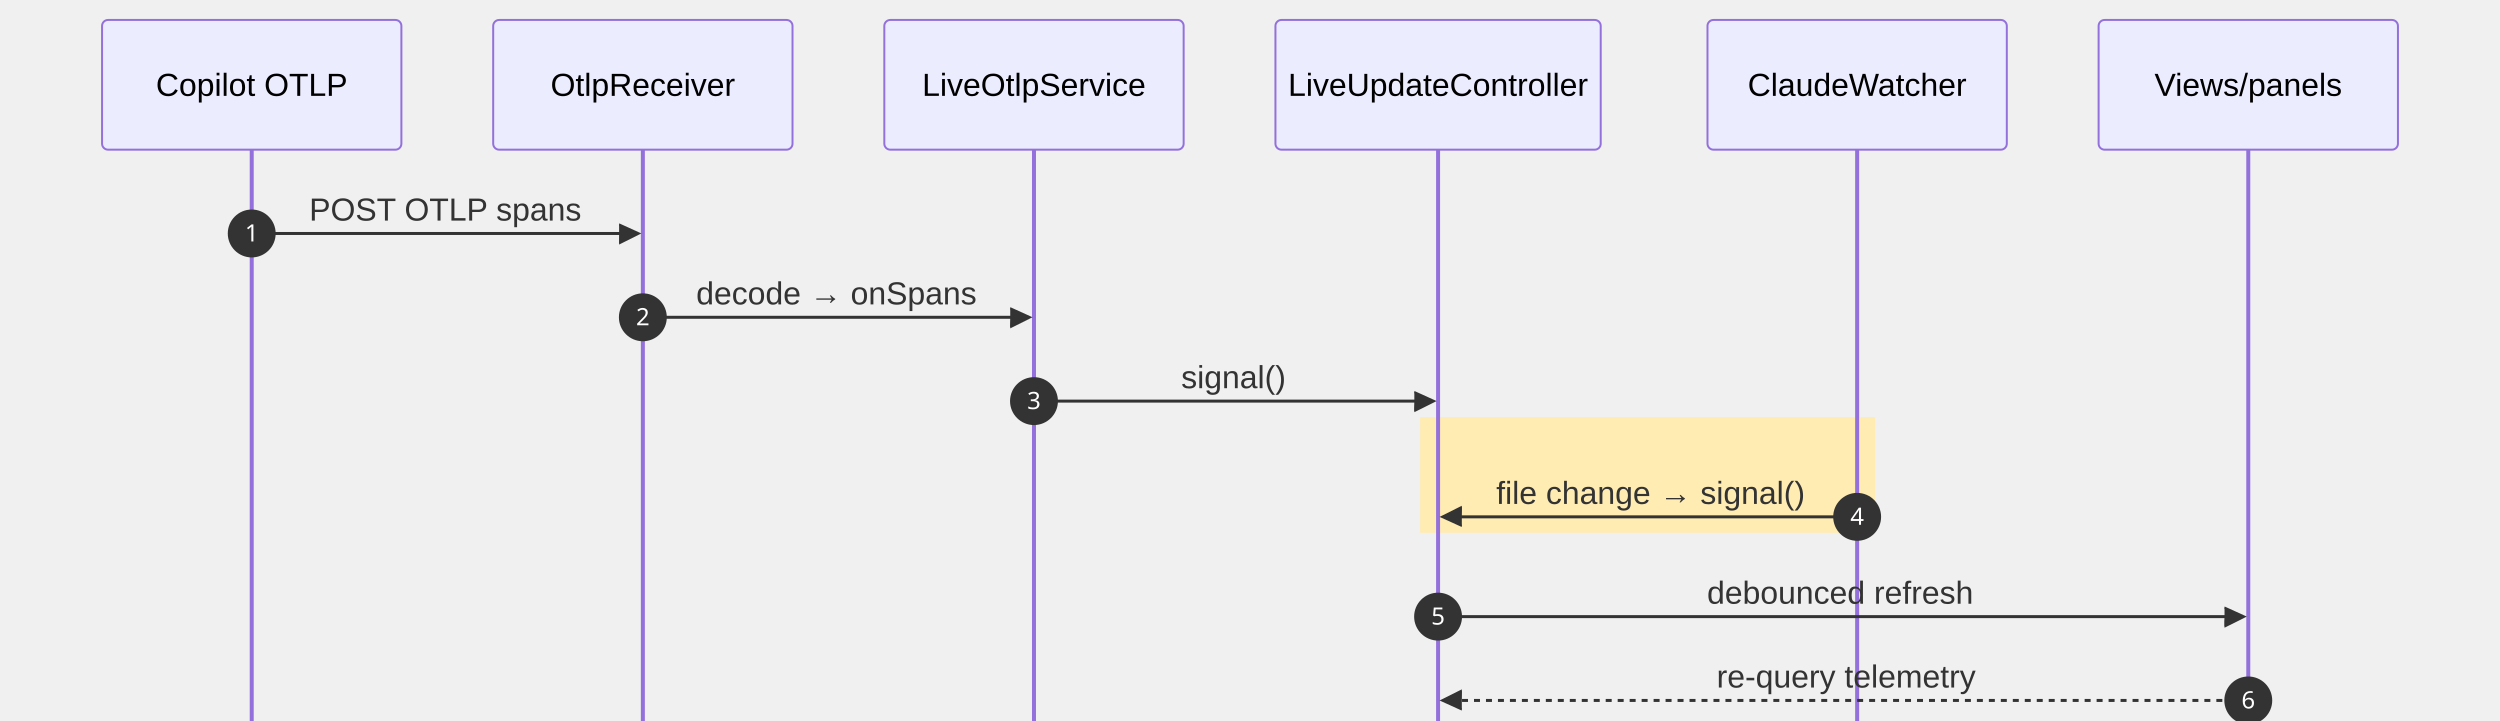
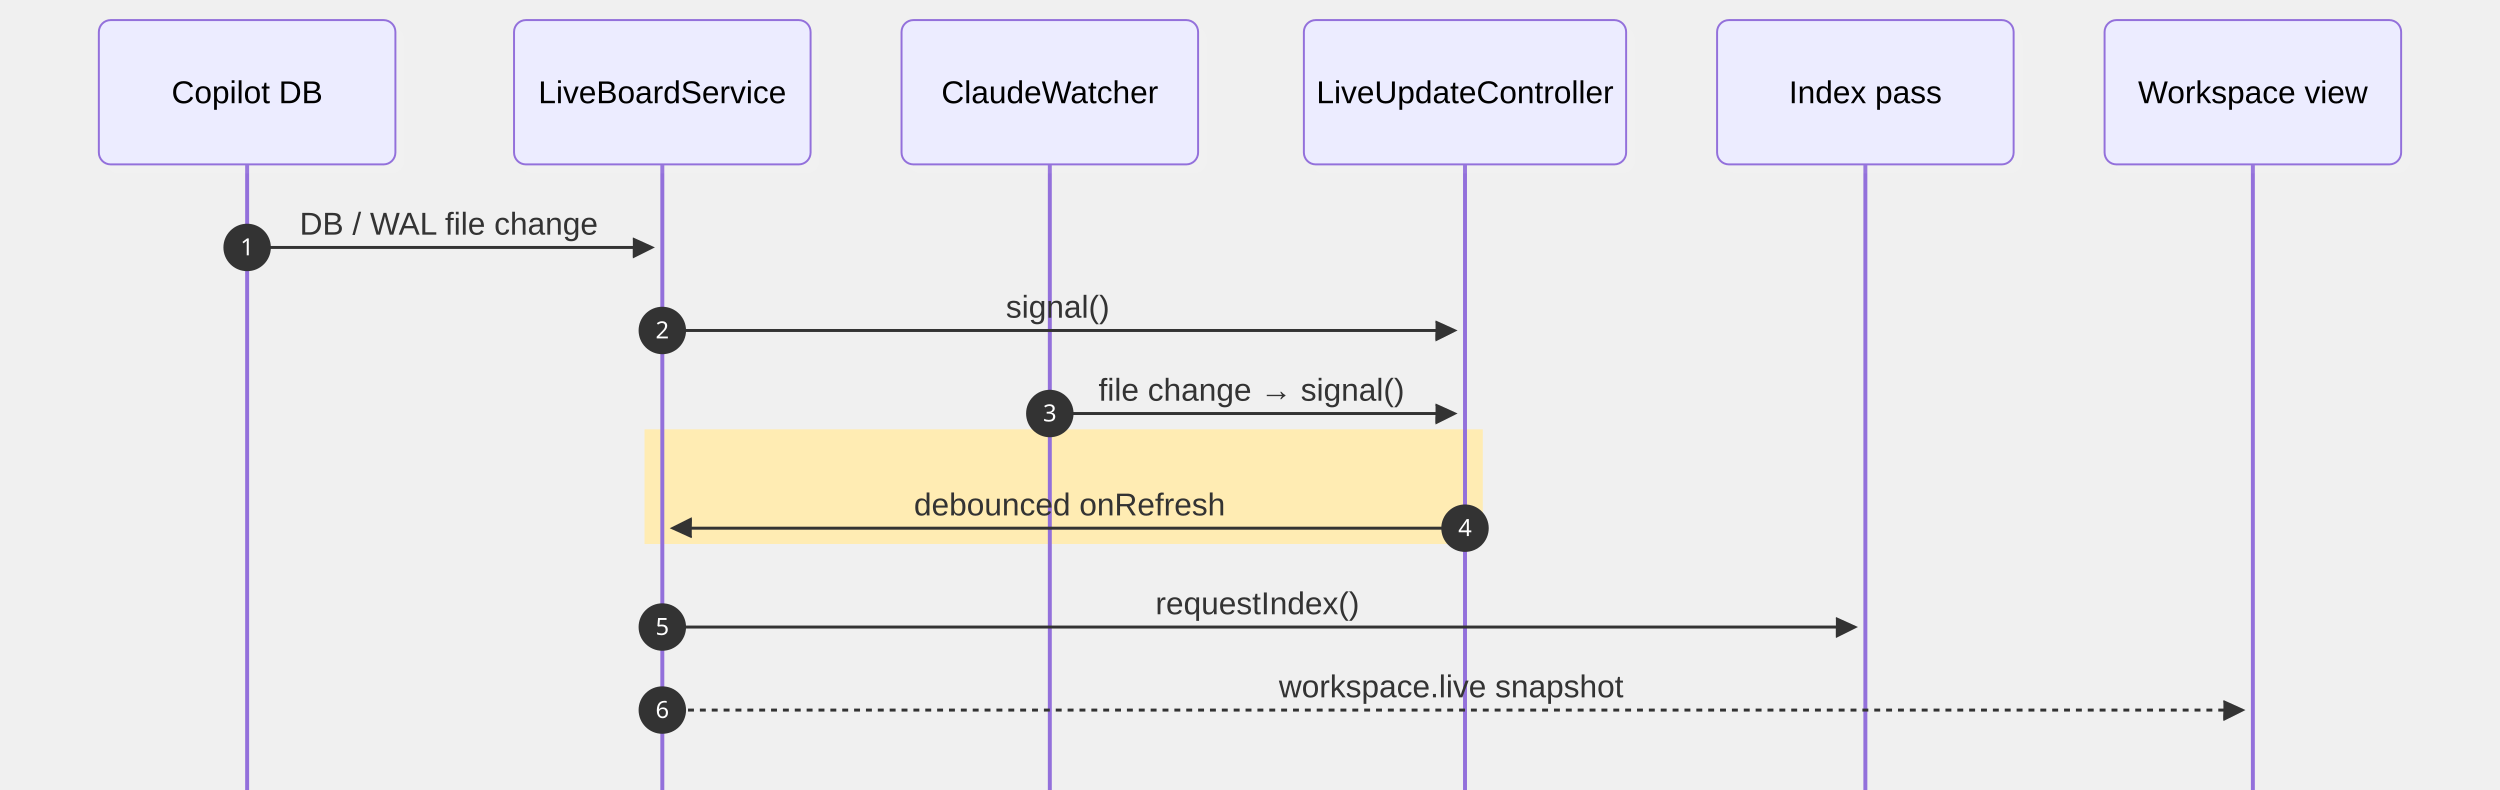
- <svg xmlns="http://www.w3.org/2000/svg" width="760" height="219" id="my-svg" style="max-width:760px;background-color:white;" viewBox="-50 -10 1250.5 361" role="graphics-document document" aria-roledescription="sequence">
-   <rect x="660.5" y="199" fill="rgb(255,236,179)" width="228" height="58" class="rect" />
+ <svg xmlns="http://www.w3.org/2000/svg" width="760" height="240" id="my-svg" style="max-width:760px;background-color:white;" viewBox="-50 -10 1264.5 399" role="graphics-document document" aria-roledescription="sequence">
+   <rect x="276" y="207" fill="rgb(255,236,179)" width="424" height="58" class="rect" />
  <g>
-     <line id="actor5" x1="1075.5" y1="65" x2="1075.5" y2="2000" class="actor-line 200" stroke-width="0.5px" stroke="#999" name="View" data-et="life-line" data-id="View" />
-     <g id="root-5" data-et="participant" data-type="participant" data-id="View">
-       <rect x="1000.5" y="0" fill="#eaeaea" stroke="#666" width="150" height="65" name="View" rx="3" ry="3" class="actor actor-top" />
-       <text x="1075.5" y="32.5" dominant-baseline="central" alignment-baseline="central" class="actor actor-box" style="text-anchor: middle; font-size: 16px; font-weight: 400;">
-         <tspan x="1075.5" dy="0">Views/panels</tspan>
+     <line id="actor5" x1="1089.5" y1="73" x2="1089.5" y2="2000" class="actor-line 200" stroke-width="0.5px" stroke="#999" name="View" data-et="life-line" data-id="View" />
+     <g id="root-5" data-look="neo" data-et="participant" data-type="participant" data-id="View">
+       <rect x="1014.5" y="0" fill="#eaeaea" stroke="#666" width="150" height="73" name="View" rx="6" ry="6" class="actor actor-top" data-look="neo" filter="url(#my-svg-drop-shadow)" />
+       <text x="1089.5" y="36.5" dominant-baseline="central" alignment-baseline="central" class="actor actor-box" style="text-anchor: middle; font-size: 16px; font-weight: 400;">
+         <tspan x="1089.5" dy="0">Workspace view</tspan>
      </text>
    </g>
  </g>
  <g>
-     <line id="actor4" x1="879.5" y1="65" x2="879.5" y2="2000" class="actor-line 200" stroke-width="0.5px" stroke="#999" name="Watch" data-et="life-line" data-id="Watch" />
-     <g id="root-4" data-et="participant" data-type="participant" data-id="Watch">
-       <rect x="804.5" y="0" fill="#eaeaea" stroke="#666" width="150" height="65" name="Watch" rx="3" ry="3" class="actor actor-top" />
-       <text x="879.5" y="32.5" dominant-baseline="central" alignment-baseline="central" class="actor actor-box" style="text-anchor: middle; font-size: 16px; font-weight: 400;">
-         <tspan x="879.5" dy="0">ClaudeWatcher</tspan>
+     <line id="actor4" x1="893.5" y1="73" x2="893.5" y2="2000" class="actor-line 200" stroke-width="0.5px" stroke="#999" name="Idx" data-et="life-line" data-id="Idx" />
+     <g id="root-4" data-look="neo" data-et="participant" data-type="participant" data-id="Idx">
+       <rect x="818.5" y="0" fill="#eaeaea" stroke="#666" width="150" height="73" name="Idx" rx="6" ry="6" class="actor actor-top" data-look="neo" filter="url(#my-svg-drop-shadow)" />
+       <text x="893.5" y="36.5" dominant-baseline="central" alignment-baseline="central" class="actor actor-box" style="text-anchor: middle; font-size: 16px; font-weight: 400;">
+         <tspan x="893.5" dy="0">Index pass</tspan>
      </text>
    </g>
  </g>
  <g>
-     <line id="actor3" x1="669.5" y1="65" x2="669.5" y2="2000" class="actor-line 200" stroke-width="0.5px" stroke="#999" name="Ctrl" data-et="life-line" data-id="Ctrl" />
-     <g id="root-3" data-et="participant" data-type="participant" data-id="Ctrl">
-       <rect x="588" y="0" fill="#eaeaea" stroke="#666" width="163" height="65" name="Ctrl" rx="3" ry="3" class="actor actor-top" />
-       <text x="669.5" y="32.5" dominant-baseline="central" alignment-baseline="central" class="actor actor-box" style="text-anchor: middle; font-size: 16px; font-weight: 400;">
-         <tspan x="669.5" dy="0">LiveUpdateController</tspan>
+     <line id="actor3" x1="691" y1="73" x2="691" y2="2000" class="actor-line 200" stroke-width="0.5px" stroke="#999" name="Ctrl" data-et="life-line" data-id="Ctrl" />
+     <g id="root-3" data-look="neo" data-et="participant" data-type="participant" data-id="Ctrl">
+       <rect x="609.5" y="0" fill="#eaeaea" stroke="#666" width="163" height="73" name="Ctrl" rx="6" ry="6" class="actor actor-top" data-look="neo" filter="url(#my-svg-drop-shadow)" />
+       <text x="691" y="36.5" dominant-baseline="central" alignment-baseline="central" class="actor actor-box" style="text-anchor: middle; font-size: 16px; font-weight: 400;">
+         <tspan x="691" dy="0">LiveUpdateController</tspan>
      </text>
    </g>
  </g>
  <g>
-     <line id="actor2" x1="467" y1="65" x2="467" y2="2000" class="actor-line 200" stroke-width="0.5px" stroke="#999" name="LiveS" data-et="life-line" data-id="LiveS" />
-     <g id="root-2" data-et="participant" data-type="participant" data-id="LiveS">
-       <rect x="392" y="0" fill="#eaeaea" stroke="#666" width="150" height="65" name="LiveS" rx="3" ry="3" class="actor actor-top" />
-       <text x="467" y="32.5" dominant-baseline="central" alignment-baseline="central" class="actor actor-box" style="text-anchor: middle; font-size: 16px; font-weight: 400;">
-         <tspan x="467" dy="0">LiveOtlpService</tspan>
+     <line id="actor2" x1="481" y1="73" x2="481" y2="2000" class="actor-line 200" stroke-width="0.5px" stroke="#999" name="Watch" data-et="life-line" data-id="Watch" />
+     <g id="root-2" data-look="neo" data-et="participant" data-type="participant" data-id="Watch">
+       <rect x="406" y="0" fill="#eaeaea" stroke="#666" width="150" height="73" name="Watch" rx="6" ry="6" class="actor actor-top" data-look="neo" filter="url(#my-svg-drop-shadow)" />
+       <text x="481" y="36.5" dominant-baseline="central" alignment-baseline="central" class="actor actor-box" style="text-anchor: middle; font-size: 16px; font-weight: 400;">
+         <tspan x="481" dy="0">ClaudeWatcher</tspan>
      </text>
    </g>
  </g>
  <g>
-     <line id="actor1" x1="271" y1="65" x2="271" y2="2000" class="actor-line 200" stroke-width="0.5px" stroke="#999" name="Recv" data-et="life-line" data-id="Recv" />
-     <g id="root-1" data-et="participant" data-type="participant" data-id="Recv">
-       <rect x="196" y="0" fill="#eaeaea" stroke="#666" width="150" height="65" name="Recv" rx="3" ry="3" class="actor actor-top" />
-       <text x="271" y="32.5" dominant-baseline="central" alignment-baseline="central" class="actor actor-box" style="text-anchor: middle; font-size: 16px; font-weight: 400;">
-         <tspan x="271" dy="0">OtlpReceiver</tspan>
+     <line id="actor1" x1="285" y1="73" x2="285" y2="2000" class="actor-line 200" stroke-width="0.5px" stroke="#999" name="Board" data-et="life-line" data-id="Board" />
+     <g id="root-1" data-look="neo" data-et="participant" data-type="participant" data-id="Board">
+       <rect x="210" y="0" fill="#eaeaea" stroke="#666" width="150" height="73" name="Board" rx="6" ry="6" class="actor actor-top" data-look="neo" filter="url(#my-svg-drop-shadow)" />
+       <text x="285" y="36.5" dominant-baseline="central" alignment-baseline="central" class="actor actor-box" style="text-anchor: middle; font-size: 16px; font-weight: 400;">
+         <tspan x="285" dy="0">LiveBoardService</tspan>
      </text>
    </g>
  </g>
  <g>
-     <line id="actor0" x1="75" y1="65" x2="75" y2="2000" class="actor-line 200" stroke-width="0.5px" stroke="#999" name="Cop" data-et="life-line" data-id="Cop" />
-     <g id="root-0" data-et="participant" data-type="participant" data-id="Cop">
-       <rect x="0" y="0" fill="#eaeaea" stroke="#666" width="150" height="65" name="Cop" rx="3" ry="3" class="actor actor-top" />
-       <text x="75" y="32.5" dominant-baseline="central" alignment-baseline="central" class="actor actor-box" style="text-anchor: middle; font-size: 16px; font-weight: 400;">
-         <tspan x="75" dy="0">Copilot OTLP</tspan>
+     <line id="actor0" x1="75" y1="73" x2="75" y2="2000" class="actor-line 200" stroke-width="0.5px" stroke="#999" name="Cop" data-et="life-line" data-id="Cop" />
+     <g id="root-0" data-look="neo" data-et="participant" data-type="participant" data-id="Cop">
+       <rect x="0" y="0" fill="#eaeaea" stroke="#666" width="150" height="73" name="Cop" rx="6" ry="6" class="actor actor-top" data-look="neo" filter="url(#my-svg-drop-shadow)" />
+       <text x="75" y="36.5" dominant-baseline="central" alignment-baseline="central" class="actor actor-box" style="text-anchor: middle; font-size: 16px; font-weight: 400;">
+         <tspan x="75" dy="0">Copilot DB</tspan>
      </text>
    </g>
  </g>
-   <style>#my-svg{font-family:"trebuchet ms",verdana,arial,sans-serif;font-size:15px;fill:#333;}@keyframes edge-animation-frame{from{stroke-dashoffset:0;}}@keyframes dash{to{stroke-dashoffset:0;}}#my-svg .edge-animation-slow{stroke-dasharray:9,5!important;stroke-dashoffset:900;animation:dash 50s linear infinite;stroke-linecap:round;}#my-svg .edge-animation-fast{stroke-dasharray:9,5!important;stroke-dashoffset:900;animation:dash 20s linear infinite;stroke-linecap:round;}#my-svg .error-icon{fill:#552222;}#my-svg .error-text{fill:#552222;stroke:#552222;}#my-svg .edge-thickness-normal{stroke-width:1px;}#my-svg .edge-thickness-thick{stroke-width:3.5px;}#my-svg .edge-pattern-solid{stroke-dasharray:0;}#my-svg .edge-thickness-invisible{stroke-width:0;fill:none;}#my-svg .edge-pattern-dashed{stroke-dasharray:3;}#my-svg .edge-pattern-dotted{stroke-dasharray:2;}#my-svg .marker{fill:#333333;stroke:#333333;}#my-svg .marker.cross{stroke:#333333;}#my-svg svg{font-family:"trebuchet ms",verdana,arial,sans-serif;font-size:15px;}#my-svg p{margin:0;}#my-svg .actor{stroke:#9370DB;fill:#ECECFF;stroke-width:1;}#my-svg rect.actor.outer-path[data-look="neo"]{filter:drop-shadow(1px 2px 2px rgba(185, 185, 185, 1));}#my-svg rect.note[data-look="neo"]{stroke:#aaaa33;fill:#fff5ad;filter:drop-shadow(1px 2px 2px rgba(185, 185, 185, 1));}#my-svg text.actor&gt;tspan{fill:black;stroke:none;}#my-svg .actor-line{stroke:#9370DB;}#my-svg .innerArc{stroke-width:1.5;stroke-dasharray:none;}#my-svg .messageLine0{stroke-width:1.5;stroke-dasharray:none;stroke:#333;}#my-svg .messageLine1{stroke-width:1.5;stroke-dasharray:2,2;stroke:#333;}#my-svg [id$="-arrowhead"] path{fill:#333;stroke:#333;}#my-svg .sequenceNumber{fill:white;}#my-svg [id$="-sequencenumber"]{fill:#333;}#my-svg [id$="-crosshead"] path{fill:#333;stroke:#333;}#my-svg .messageText{fill:#333;stroke:none;}#my-svg .labelBox{stroke:#9370DB;fill:#ECECFF;filter:none;}#my-svg .labelText,#my-svg .labelText&gt;tspan{fill:black;stroke:none;}#my-svg .loopText,#my-svg .loopText&gt;tspan{fill:black;stroke:none;}#my-svg .sectionTitle,#my-svg .sectionTitle&gt;tspan{fill:black;stroke:none;}#my-svg .loopLine{stroke-width:2px;stroke-dasharray:2,2;stroke:#9370DB;fill:#9370DB;}#my-svg .note{stroke:#aaaa33;fill:#fff5ad;}#my-svg .noteText,#my-svg .noteText&gt;tspan{fill:black;stroke:none;font-weight:normal;}#my-svg .activation0{fill:#f4f4f4;stroke:#666;}#my-svg .activation1{fill:#f4f4f4;stroke:#666;}#my-svg .activation2{fill:#f4f4f4;stroke:#666;}#my-svg .actorPopupMenu{position:absolute;}#my-svg .actorPopupMenuPanel{position:absolute;fill:#ECECFF;box-shadow:0px 8px 16px 0px rgba(0,0,0,0.2);filter:drop-shadow(3px 5px 2px rgb(0 0 0 / 0.4));}#my-svg .actor-man circle,#my-svg line{fill:#ECECFF;stroke-width:2px;}#my-svg g rect.rect{filter:drop-shadow(1px 2px 2px rgba(185, 185, 185, 1));stroke:#9370DB;}#my-svg .node .neo-node{stroke:#9370DB;}#my-svg [data-look="neo"].node rect,#my-svg [data-look="neo"].cluster rect,#my-svg [data-look="neo"].node polygon{stroke:#9370DB;filter:drop-shadow(1px 2px 2px rgba(185, 185, 185, 1));}#my-svg [data-look="neo"].swimlane.cluster rect{filter:none;}#my-svg [data-look="neo"].node path{stroke:#9370DB;stroke-width:1px;}#my-svg [data-look="neo"].node .outer-path{filter:drop-shadow(1px 2px 2px rgba(185, 185, 185, 1));}#my-svg [data-look="neo"].node .neo-line path{stroke:#9370DB;filter:none;}#my-svg [data-look="neo"].node circle{stroke:#9370DB;filter:drop-shadow(1px 2px 2px rgba(185, 185, 185, 1));}#my-svg [data-look="neo"].node circle .state-start{fill:#000000;}#my-svg [data-look="neo"].icon-shape .icon{fill:#9370DB;filter:drop-shadow(1px 2px 2px rgba(185, 185, 185, 1));}#my-svg [data-look="neo"].icon-shape .icon-neo path{stroke:#9370DB;filter:drop-shadow(1px 2px 2px rgba(185, 185, 185, 1));}#my-svg :root{--mermaid-font-family:"trebuchet ms",verdana,arial,sans-serif;}</style>
+   <style>#my-svg{font-family:"trebuchet ms",verdana,arial,sans-serif;font-size:15px;fill:#333;}@keyframes edge-animation-frame{from{stroke-dashoffset:0;}}@keyframes dash{to{stroke-dashoffset:0;}}#my-svg .edge-animation-slow{stroke-dasharray:9,5!important;stroke-dashoffset:900;animation:dash 50s linear infinite;stroke-linecap:round;}#my-svg .edge-animation-fast{stroke-dasharray:9,5!important;stroke-dashoffset:900;animation:dash 20s linear infinite;stroke-linecap:round;}#my-svg .error-icon{fill:#552222;}#my-svg .error-text{fill:#552222;stroke:#552222;}#my-svg .edge-thickness-normal{stroke-width:1px;}#my-svg .edge-thickness-thick{stroke-width:3.5px;}#my-svg .edge-pattern-solid{stroke-dasharray:0;}#my-svg .edge-thickness-invisible{stroke-width:0;fill:none;}#my-svg .edge-pattern-dashed{stroke-dasharray:3;}#my-svg .edge-pattern-dotted{stroke-dasharray:2;}#my-svg .marker{fill:#333333;stroke:#333333;}#my-svg .marker.cross{stroke:#333333;}#my-svg svg{font-family:"trebuchet ms",verdana,arial,sans-serif;font-size:15px;}#my-svg p{margin:0;}#my-svg .actor{stroke:#9370DB;fill:#ECECFF;stroke-width:1;}#my-svg rect.actor.outer-path[data-look="neo"]{filter:drop-shadow(1px 2px 2px rgba(185, 185, 185, 1));}#my-svg rect.note[data-look="neo"]{stroke:#aaaa33;fill:#fff5ad;filter:drop-shadow(1px 2px 2px rgba(185, 185, 185, 1));}#my-svg text.actor&gt;tspan{fill:black;stroke:none;}#my-svg .actor-line{stroke:#9370DB;}#my-svg .innerArc{stroke-width:1.5;stroke-dasharray:none;}#my-svg .messageLine0{stroke-width:1.5;stroke-dasharray:none;stroke:#333;}#my-svg .messageLine1{stroke-width:1.5;stroke-dasharray:2,2;stroke:#333;}#my-svg [id$="-arrowhead"] path{fill:#333;stroke:#333;}#my-svg .sequenceNumber{fill:white;}#my-svg [id$="-sequencenumber"]{fill:#333;}#my-svg [id$="-crosshead"] path{fill:#333;stroke:#333;}#my-svg .messageText{fill:#333;stroke:none;}#my-svg .labelBox{stroke:#9370DB;fill:#ECECFF;filter:drop-shadow(1px 2px 2px rgba(185, 185, 185, 1));}#my-svg .labelText,#my-svg .labelText&gt;tspan{fill:black;stroke:none;}#my-svg .loopText,#my-svg .loopText&gt;tspan{fill:black;stroke:none;}#my-svg .sectionTitle,#my-svg .sectionTitle&gt;tspan{fill:black;stroke:none;}#my-svg .loopLine{stroke-width:2px;stroke-dasharray:2,2;stroke:#9370DB;fill:#9370DB;}#my-svg .note{stroke:#aaaa33;fill:#fff5ad;}#my-svg .noteText,#my-svg .noteText&gt;tspan{fill:black;stroke:none;}#my-svg .activation0{fill:#f4f4f4;stroke:#666;}#my-svg .activation1{fill:#f4f4f4;stroke:#666;}#my-svg .activation2{fill:#f4f4f4;stroke:#666;}#my-svg .actorPopupMenu{position:absolute;}#my-svg .actorPopupMenuPanel{position:absolute;fill:#ECECFF;box-shadow:0px 8px 16px 0px rgba(0,0,0,0.2);filter:drop-shadow(3px 5px 2px rgb(0 0 0 / 0.4));}#my-svg .actor-man circle,#my-svg line{fill:#ECECFF;stroke-width:2px;}#my-svg g rect.rect{filter:drop-shadow(1px 2px 2px rgba(185, 185, 185, 1));stroke:#9370DB;}#my-svg .node .neo-node{stroke:#9370DB;}#my-svg [data-look="neo"].node rect,#my-svg [data-look="neo"].cluster rect,#my-svg [data-look="neo"].node polygon{stroke:#9370DB;filter:drop-shadow(1px 2px 2px rgba(185, 185, 185, 1));}#my-svg [data-look="neo"].swimlane.cluster rect{filter:none;}#my-svg [data-look="neo"].node path{stroke:#9370DB;stroke-width:1px;}#my-svg [data-look="neo"].node .outer-path{filter:drop-shadow(1px 2px 2px rgba(185, 185, 185, 1));}#my-svg [data-look="neo"].node .neo-line path{stroke:#9370DB;filter:none;}#my-svg [data-look="neo"].node circle{stroke:#9370DB;filter:drop-shadow(1px 2px 2px rgba(185, 185, 185, 1));}#my-svg [data-look="neo"].node circle .state-start{fill:#000000;}#my-svg [data-look="neo"].icon-shape .icon{fill:#9370DB;filter:drop-shadow(1px 2px 2px rgba(185, 185, 185, 1));}#my-svg [data-look="neo"].icon-shape .icon-neo path{stroke:#9370DB;filter:drop-shadow(1px 2px 2px rgba(185, 185, 185, 1));}#my-svg :root{--mermaid-font-family:"trebuchet ms",verdana,arial,sans-serif;}</style>
  <g />
  <defs>
    <symbol id="my-svg-computer" width="24" height="24">
      <path transform="scale(.5)" d="M2 2v13h20v-13h-20zm18 11h-16v-9h16v9zm-10.228 6l.466-1h3.524l.467 1h-4.457zm14.228 3h-24l2-6h2.104l-1.33 4h18.45l-1.297-4h2.073l2 6zm-5-10h-14v-7h14v7z" />
    </symbol>
  </defs>
  <defs>
    <symbol id="my-svg-database" fill-rule="evenodd" clip-rule="evenodd">
      <path transform="scale(.5)" d="M12.258.001l.256.004.255.005.253.008.251.01.249.012.247.015.246.016.242.019.241.02.239.023.236.024.233.027.231.028.229.031.225.032.223.034.22.036.217.038.214.04.211.041.208.043.205.045.201.046.198.048.194.05.191.051.187.053.183.054.18.056.175.057.172.059.168.06.163.061.16.063.155.064.15.066.074.033.073.033.071.034.07.034.069.035.068.035.067.035.066.035.064.036.064.036.062.036.06.036.06.037.058.037.058.037.055.038.055.038.053.038.052.038.051.039.05.039.048.039.047.039.045.04.044.04.043.04.041.04.04.041.039.041.037.041.036.041.034.041.033.042.032.042.03.042.029.042.027.042.026.043.024.043.023.043.021.043.02.043.018.044.017.043.015.044.013.044.012.044.011.045.009.044.007.045.006.045.004.045.002.045.001.045v17l-.001.045-.002.045-.004.045-.006.045-.007.045-.009.044-.011.045-.012.044-.013.044-.015.044-.017.043-.018.044-.02.043-.021.043-.023.043-.024.043-.026.043-.027.042-.029.042-.03.042-.032.042-.033.042-.034.041-.036.041-.037.041-.039.041-.04.041-.041.04-.043.04-.044.04-.045.04-.047.039-.048.039-.05.039-.051.039-.052.038-.053.038-.055.038-.055.038-.058.037-.058.037-.06.037-.06.036-.062.036-.064.036-.064.036-.066.035-.067.035-.068.035-.069.035-.07.034-.071.034-.073.033-.074.033-.15.066-.155.064-.16.063-.163.061-.168.06-.172.059-.175.057-.18.056-.183.054-.187.053-.191.051-.194.05-.198.048-.201.046-.205.045-.208.043-.211.041-.214.04-.217.038-.22.036-.223.034-.225.032-.229.031-.231.028-.233.027-.236.024-.239.023-.241.02-.242.019-.246.016-.247.015-.249.012-.251.01-.253.008-.255.005-.256.004-.258.001-.258-.001-.256-.004-.255-.005-.253-.008-.251-.01-.249-.012-.247-.015-.245-.016-.243-.019-.241-.02-.238-.023-.236-.024-.234-.027-.231-.028-.228-.031-.226-.032-.223-.034-.22-.036-.217-.038-.214-.04-.211-.041-.208-.043-.204-.045-.201-.046-.198-.048-.195-.05-.19-.051-.187-.053-.184-.054-.179-.056-.176-.057-.172-.059-.167-.06-.164-.061-.159-.063-.155-.064-.151-.066-.074-.033-.072-.033-.072-.034-.07-.034-.069-.035-.068-.035-.067-.035-.066-.035-.064-.036-.063-.036-.062-.036-.061-.036-.06-.037-.058-.037-.057-.037-.056-.038-.055-.038-.053-.038-.052-.038-.051-.039-.049-.039-.049-.039-.046-.039-.046-.04-.044-.04-.043-.04-.041-.04-.04-.041-.039-.041-.037-.041-.036-.041-.034-.041-.033-.042-.032-.042-.03-.042-.029-.042-.027-.042-.026-.043-.024-.043-.023-.043-.021-.043-.02-.043-.018-.044-.017-.043-.015-.044-.013-.044-.012-.044-.011-.045-.009-.044-.007-.045-.006-.045-.004-.045-.002-.045-.001-.045v-17l.001-.045.002-.045.004-.045.006-.045.007-.045.009-.044.011-.045.012-.044.013-.044.015-.044.017-.043.018-.044.02-.043.021-.043.023-.043.024-.043.026-.043.027-.042.029-.042.03-.042.032-.042.033-.042.034-.041.036-.041.037-.041.039-.041.04-.041.041-.04.043-.04.044-.04.046-.04.046-.039.049-.039.049-.039.051-.039.052-.038.053-.038.055-.038.056-.038.057-.037.058-.037.06-.037.061-.036.062-.036.063-.036.064-.036.066-.035.067-.035.068-.035.069-.035.07-.034.072-.034.072-.033.074-.033.151-.066.155-.064.159-.063.164-.061.167-.06.172-.059.176-.057.179-.056.184-.054.187-.053.19-.051.195-.05.198-.048.201-.046.204-.045.208-.043.211-.041.214-.04.217-.038.22-.036.223-.034.226-.032.228-.031.231-.028.234-.027.236-.024.238-.023.241-.02.243-.019.245-.016.247-.015.249-.012.251-.01.253-.008.255-.005.256-.004.258-.001.258.001zm-9.258 20.499v.01l.001.021.003.021.004.022.005.021.006.022.007.022.009.023.01.022.011.023.012.023.013.023.015.023.016.024.017.023.018.024.019.024.021.024.022.025.023.024.024.025.052.049.056.05.061.051.066.051.07.051.075.051.079.052.084.052.088.052.092.052.097.052.102.051.105.052.11.052.114.051.119.051.123.051.127.05.131.05.135.05.139.048.144.049.147.047.152.047.155.047.16.045.163.045.167.043.171.043.176.041.178.041.183.039.187.039.19.037.194.035.197.035.202.033.204.031.209.03.212.029.216.027.219.025.222.024.226.021.23.02.233.018.236.016.24.015.243.012.246.01.249.008.253.005.256.004.259.001.26-.001.257-.004.254-.005.25-.008.247-.011.244-.012.241-.014.237-.016.233-.018.231-.021.226-.021.224-.024.22-.026.216-.027.212-.028.21-.031.205-.031.202-.034.198-.034.194-.036.191-.037.187-.039.183-.04.179-.04.175-.042.172-.043.168-.044.163-.045.16-.046.155-.046.152-.047.148-.048.143-.049.139-.049.136-.05.131-.05.126-.05.123-.051.118-.052.114-.051.11-.052.106-.052.101-.052.096-.052.092-.052.088-.053.083-.051.079-.052.074-.052.07-.051.065-.051.06-.051.056-.05.051-.05.023-.024.023-.025.021-.024.02-.024.019-.024.018-.024.017-.024.015-.023.014-.024.013-.023.012-.023.01-.023.01-.022.008-.022.006-.022.006-.022.004-.022.004-.021.001-.021.001-.021v-4.127l-.077.055-.08.053-.083.054-.085.053-.087.052-.09.052-.093.051-.095.05-.097.05-.1.049-.102.049-.105.048-.106.047-.109.047-.111.046-.114.045-.115.045-.118.044-.12.043-.122.042-.124.042-.126.041-.128.04-.13.04-.132.038-.134.038-.135.037-.138.037-.139.035-.142.035-.143.034-.144.033-.147.032-.148.031-.15.03-.151.03-.153.029-.154.027-.156.027-.158.026-.159.025-.161.024-.162.023-.163.022-.165.021-.166.02-.167.019-.169.018-.169.017-.171.016-.173.015-.173.014-.175.013-.175.012-.177.011-.178.01-.179.008-.179.008-.181.006-.182.005-.182.004-.184.003-.184.002h-.37l-.184-.002-.184-.003-.182-.004-.182-.005-.181-.006-.179-.008-.179-.008-.178-.01-.176-.011-.176-.012-.175-.013-.173-.014-.172-.015-.171-.016-.17-.017-.169-.018-.167-.019-.166-.02-.165-.021-.163-.022-.162-.023-.161-.024-.159-.025-.157-.026-.156-.027-.155-.027-.153-.029-.151-.03-.15-.03-.148-.031-.146-.032-.145-.033-.143-.034-.141-.035-.14-.035-.137-.037-.136-.037-.134-.038-.132-.038-.13-.04-.128-.04-.126-.041-.124-.042-.122-.042-.12-.044-.117-.043-.116-.045-.113-.045-.112-.046-.109-.047-.106-.047-.105-.048-.102-.049-.1-.049-.097-.05-.095-.05-.093-.052-.09-.051-.087-.052-.085-.053-.083-.054-.08-.054-.077-.054v4.127zm0-5.654v.011l.001.021.003.021.004.021.005.022.006.022.007.022.009.022.01.022.011.023.012.023.013.023.015.024.016.023.017.024.018.024.019.024.021.024.022.024.023.025.024.024.052.05.056.05.061.05.066.051.07.051.075.052.079.051.084.052.088.052.092.052.097.052.102.052.105.052.11.051.114.051.119.052.123.05.127.051.131.05.135.049.139.049.144.048.147.048.152.047.155.046.16.045.163.045.167.044.171.042.176.042.178.04.183.04.187.038.19.037.194.036.197.034.202.033.204.032.209.03.212.028.216.027.219.025.222.024.226.022.23.02.233.018.236.016.24.014.243.012.246.01.249.008.253.006.256.003.259.001.26-.001.257-.003.254-.006.25-.008.247-.01.244-.012.241-.015.237-.016.233-.018.231-.02.226-.022.224-.024.22-.025.216-.027.212-.029.21-.03.205-.032.202-.033.198-.035.194-.036.191-.037.187-.039.183-.039.179-.041.175-.042.172-.043.168-.044.163-.045.16-.045.155-.047.152-.047.148-.048.143-.048.139-.05.136-.049.131-.05.126-.051.123-.051.118-.051.114-.052.11-.052.106-.052.101-.052.096-.052.092-.052.088-.052.083-.052.079-.052.074-.051.07-.052.065-.051.06-.05.056-.051.051-.049.023-.025.023-.024.021-.025.02-.024.019-.024.018-.024.017-.024.015-.023.014-.023.013-.024.012-.022.01-.023.01-.023.008-.022.006-.022.006-.022.004-.021.004-.022.001-.021.001-.021v-4.139l-.077.054-.08.054-.083.054-.085.052-.087.053-.09.051-.093.051-.095.051-.097.05-.1.049-.102.049-.105.048-.106.047-.109.047-.111.046-.114.045-.115.044-.118.044-.12.044-.122.042-.124.042-.126.041-.128.04-.13.039-.132.039-.134.038-.135.037-.138.036-.139.036-.142.035-.143.033-.144.033-.147.033-.148.031-.15.03-.151.03-.153.028-.154.028-.156.027-.158.026-.159.025-.161.024-.162.023-.163.022-.165.021-.166.02-.167.019-.169.018-.169.017-.171.016-.173.015-.173.014-.175.013-.175.012-.177.011-.178.009-.179.009-.179.007-.181.007-.182.005-.182.004-.184.003-.184.002h-.37l-.184-.002-.184-.003-.182-.004-.182-.005-.181-.007-.179-.007-.179-.009-.178-.009-.176-.011-.176-.012-.175-.013-.173-.014-.172-.015-.171-.016-.17-.017-.169-.018-.167-.019-.166-.02-.165-.021-.163-.022-.162-.023-.161-.024-.159-.025-.157-.026-.156-.027-.155-.028-.153-.028-.151-.03-.15-.03-.148-.031-.146-.033-.145-.033-.143-.033-.141-.035-.14-.036-.137-.036-.136-.037-.134-.038-.132-.039-.13-.039-.128-.04-.126-.041-.124-.042-.122-.043-.12-.043-.117-.044-.116-.044-.113-.046-.112-.046-.109-.046-.106-.047-.105-.048-.102-.049-.1-.049-.097-.05-.095-.051-.093-.051-.09-.051-.087-.053-.085-.052-.083-.054-.08-.054-.077-.054v4.139zm0-5.666v.011l.001.02.003.022.004.021.005.022.006.021.007.022.009.023.01.022.011.023.012.023.013.023.015.023.016.024.017.024.018.023.019.024.021.025.022.024.023.024.024.025.052.05.056.05.061.05.066.051.07.051.075.052.079.051.084.052.088.052.092.052.097.052.102.052.105.051.11.052.114.051.119.051.123.051.127.05.131.05.135.05.139.049.144.048.147.048.152.047.155.046.16.045.163.045.167.043.171.043.176.042.178.04.183.04.187.038.19.037.194.036.197.034.202.033.204.032.209.03.212.028.216.027.219.025.222.024.226.021.23.02.233.018.236.017.24.014.243.012.246.01.249.008.253.006.256.003.259.001.26-.001.257-.003.254-.006.25-.008.247-.01.244-.013.241-.014.237-.016.233-.018.231-.02.226-.022.224-.024.22-.025.216-.027.212-.029.21-.03.205-.032.202-.033.198-.035.194-.036.191-.037.187-.039.183-.039.179-.041.175-.042.172-.043.168-.044.163-.045.16-.045.155-.047.152-.047.148-.048.143-.049.139-.049.136-.049.131-.051.126-.05.123-.051.118-.052.114-.051.11-.052.106-.052.101-.052.096-.052.092-.052.088-.052.083-.052.079-.052.074-.052.07-.051.065-.051.06-.051.056-.05.051-.049.023-.025.023-.025.021-.024.02-.024.019-.024.018-.024.017-.024.015-.023.014-.024.013-.023.012-.023.01-.022.01-.023.008-.022.006-.022.006-.022.004-.022.004-.021.001-.021.001-.021v-4.153l-.077.054-.08.054-.083.053-.085.053-.087.053-.09.051-.093.051-.095.051-.097.05-.1.049-.102.048-.105.048-.106.048-.109.046-.111.046-.114.046-.115.044-.118.044-.12.043-.122.043-.124.042-.126.041-.128.04-.13.039-.132.039-.134.038-.135.037-.138.036-.139.036-.142.034-.143.034-.144.033-.147.032-.148.032-.15.03-.151.03-.153.028-.154.028-.156.027-.158.026-.159.024-.161.024-.162.023-.163.023-.165.021-.166.02-.167.019-.169.018-.169.017-.171.016-.173.015-.173.014-.175.013-.175.012-.177.01-.178.01-.179.009-.179.007-.181.006-.182.006-.182.004-.184.003-.184.001-.185.001-.185-.001-.184-.001-.184-.003-.182-.004-.182-.006-.181-.006-.179-.007-.179-.009-.178-.01-.176-.01-.176-.012-.175-.013-.173-.014-.172-.015-.171-.016-.17-.017-.169-.018-.167-.019-.166-.02-.165-.021-.163-.023-.162-.023-.161-.024-.159-.024-.157-.026-.156-.027-.155-.028-.153-.028-.151-.03-.15-.03-.148-.032-.146-.032-.145-.033-.143-.034-.141-.034-.14-.036-.137-.036-.136-.037-.134-.038-.132-.039-.13-.039-.128-.041-.126-.041-.124-.041-.122-.043-.12-.043-.117-.044-.116-.044-.113-.046-.112-.046-.109-.046-.106-.048-.105-.048-.102-.048-.1-.05-.097-.049-.095-.051-.093-.051-.09-.052-.087-.052-.085-.053-.083-.053-.08-.054-.077-.054v4.153zm8.74-8.179l-.257.004-.254.005-.25.008-.247.011-.244.012-.241.014-.237.016-.233.018-.231.021-.226.022-.224.023-.22.026-.216.027-.212.028-.21.031-.205.032-.202.033-.198.034-.194.036-.191.038-.187.038-.183.04-.179.041-.175.042-.172.043-.168.043-.163.045-.16.046-.155.046-.152.048-.148.048-.143.048-.139.049-.136.05-.131.05-.126.051-.123.051-.118.051-.114.052-.11.052-.106.052-.101.052-.096.052-.092.052-.088.052-.083.052-.079.052-.074.051-.07.052-.065.051-.06.05-.056.05-.051.05-.023.025-.023.024-.021.024-.02.025-.019.024-.018.024-.017.023-.015.024-.014.023-.013.023-.012.023-.01.023-.01.022-.008.022-.006.023-.006.021-.004.022-.004.021-.001.021-.001.021.001.021.001.021.004.021.004.022.006.021.006.023.008.022.01.022.01.023.012.023.013.023.014.023.015.024.017.023.018.024.019.024.02.025.021.024.023.024.023.025.051.05.056.05.06.05.065.051.07.052.074.051.079.052.083.052.088.052.092.052.096.052.101.052.106.052.11.052.114.052.118.051.123.051.126.051.131.05.136.05.139.049.143.048.148.048.152.048.155.046.16.046.163.045.168.043.172.043.175.042.179.041.183.04.187.038.191.038.194.036.198.034.202.033.205.032.21.031.212.028.216.027.22.026.224.023.226.022.231.021.233.018.237.016.241.014.244.012.247.011.25.008.254.005.257.004.26.001.26-.001.257-.004.254-.005.25-.008.247-.011.244-.012.241-.014.237-.016.233-.018.231-.021.226-.022.224-.023.22-.026.216-.027.212-.028.21-.031.205-.032.202-.033.198-.034.194-.036.191-.038.187-.038.183-.04.179-.041.175-.042.172-.043.168-.043.163-.045.16-.046.155-.046.152-.048.148-.048.143-.048.139-.049.136-.05.131-.05.126-.051.123-.051.118-.051.114-.052.11-.052.106-.052.101-.052.096-.052.092-.052.088-.052.083-.052.079-.052.074-.051.07-.052.065-.051.06-.05.056-.05.051-.05.023-.025.023-.024.021-.024.02-.025.019-.024.018-.024.017-.023.015-.024.014-.023.013-.023.012-.023.01-.023.01-.022.008-.022.006-.023.006-.021.004-.022.004-.021.001-.021.001-.021-.001-.021-.001-.021-.004-.021-.004-.022-.006-.021-.006-.023-.008-.022-.01-.022-.01-.023-.012-.023-.013-.023-.014-.023-.015-.024-.017-.023-.018-.024-.019-.024-.02-.025-.021-.024-.023-.024-.023-.025-.051-.05-.056-.05-.06-.05-.065-.051-.07-.052-.074-.051-.079-.052-.083-.052-.088-.052-.092-.052-.096-.052-.101-.052-.106-.052-.11-.052-.114-.052-.118-.051-.123-.051-.126-.051-.131-.05-.136-.05-.139-.049-.143-.048-.148-.048-.152-.048-.155-.046-.16-.046-.163-.045-.168-.043-.172-.043-.175-.042-.179-.041-.183-.04-.187-.038-.191-.038-.194-.036-.198-.034-.202-.033-.205-.032-.21-.031-.212-.028-.216-.027-.22-.026-.224-.023-.226-.022-.231-.021-.233-.018-.237-.016-.241-.014-.244-.012-.247-.011-.25-.008-.254-.005-.257-.004-.26-.001-.26.001z" />
    </symbol>
  </defs>
  <defs>
    <symbol id="my-svg-clock" width="24" height="24">
      <path transform="scale(.5)" d="M12 2c5.514 0 10 4.486 10 10s-4.486 10-10 10-10-4.486-10-10 4.486-10 10-10zm0-2c-6.627 0-12 5.373-12 12s5.373 12 12 12 12-5.373 12-12-5.373-12-12-12zm5.848 12.459c.202.038.202.333.001.372-1.907.361-6.045 1.111-6.547 1.111-.719 0-1.301-.582-1.301-1.301 0-.512.77-5.447 1.125-7.445.034-.192.312-.181.343.014l.985 6.238 5.394 1.011z" />
    </symbol>
  </defs>
  <defs>
    <marker id="my-svg-arrowhead" refX="7.9" refY="5" markerUnits="userSpaceOnUse" markerWidth="12" markerHeight="12" orient="auto-start-reverse">
      <path d="M -1 0 L 10 5 L 0 10 z" />
    </marker>
  </defs>
  <defs>
    <marker id="my-svg-crosshead" markerWidth="15" markerHeight="8" orient="auto" refX="4" refY="4.5">
      <path fill="none" stroke="#000000" stroke-width="1pt" d="M 1,2 L 6,7 M 6,2 L 1,7" style="stroke-dasharray: 0, 0;" />
    </marker>
  </defs>
  <defs>
    <marker id="my-svg-filled-head" refX="15.5" refY="7" markerWidth="20" markerHeight="28" orient="auto">
      <path d="M 18,7 L9,13 L14,7 L9,1 Z" />
    </marker>
  </defs>
  <defs>
    <marker id="my-svg-sequencenumber" refX="15" refY="15" markerWidth="60" markerHeight="40" orient="auto">
      <circle cx="15" cy="15" r="6" />
    </marker>
  </defs>
  <defs>
    <marker id="my-svg-solidTopArrowHead" refX="7.9" refY="7.25" markerUnits="userSpaceOnUse" markerWidth="12" markerHeight="12" orient="auto-start-reverse">
      <path d="M 0 0 L 10 8 L 0 8 z" />
    </marker>
  </defs>
  <defs>
    <marker id="my-svg-solidBottomArrowHead" refX="7.9" refY="0.75" markerUnits="userSpaceOnUse" markerWidth="12" markerHeight="12" orient="auto-start-reverse">
      <path d="M 0 0 L 10 0 L 0 8 z" />
    </marker>
  </defs>
  <defs>
    <marker id="my-svg-stickTopArrowHead" refX="7.5" refY="7" markerUnits="userSpaceOnUse" markerWidth="12" markerHeight="12" orient="auto-start-reverse">
      <path d="M 0 0 L 7 7" stroke="black" stroke-width="1.5" fill="none" />
    </marker>
  </defs>
  <defs>
    <marker id="my-svg-stickBottomArrowHead" refX="7.5" refY="0" markerUnits="userSpaceOnUse" markerWidth="12" markerHeight="12" orient="auto-start-reverse">
      <path d="M 0 7 L 7 0" stroke="black" stroke-width="1.5" fill="none" />
    </marker>
  </defs>
-   <text x="172" y="80" text-anchor="middle" dominant-baseline="middle" alignment-baseline="middle" class="messageText" dy="1em" style="font-size: 16px; font-weight: 400;">POST OTLP spans</text>
-   <line x1="82" y1="107" x2="267" y2="107" class="messageLine0" data-et="message" data-id="i1" data-from="Cop" data-to="Recv" stroke-width="2" stroke="none" marker-end="url(#my-svg-arrowhead)" style="fill: none;" />
-   <line x1="75" y1="107" x2="75" y2="107" stroke-width="0" marker-start="url(#my-svg-sequencenumber)" />
-   <text x="75" y="111" font-family="sans-serif" font-size="12px" text-anchor="middle" class="sequenceNumber">1</text>
-   <text x="368" y="122" text-anchor="middle" dominant-baseline="middle" alignment-baseline="middle" class="messageText" dy="1em" style="font-size: 16px; font-weight: 400;">decode → onSpans</text>
-   <line x1="278" y1="149" x2="463" y2="149" class="messageLine0" data-et="message" data-id="i2" data-from="Recv" data-to="LiveS" stroke-width="2" stroke="none" marker-end="url(#my-svg-arrowhead)" style="fill: none;" />
-   <line x1="271" y1="149" x2="271" y2="149" stroke-width="0" marker-start="url(#my-svg-sequencenumber)" />
-   <text x="271" y="153" font-family="sans-serif" font-size="12px" text-anchor="middle" class="sequenceNumber">2</text>
-   <text x="567" y="164" text-anchor="middle" dominant-baseline="middle" alignment-baseline="middle" class="messageText" dy="1em" style="font-size: 16px; font-weight: 400;">signal()</text>
-   <line x1="474" y1="191" x2="665.5" y2="191" class="messageLine0" data-et="message" data-id="i3" data-from="LiveS" data-to="Ctrl" stroke-width="2" stroke="none" marker-end="url(#my-svg-arrowhead)" style="fill: none;" />
-   <line x1="467" y1="191" x2="467" y2="191" stroke-width="0" marker-start="url(#my-svg-sequencenumber)" />
-   <text x="467" y="195" font-family="sans-serif" font-size="12px" text-anchor="middle" class="sequenceNumber">3</text>
-   <text x="776" y="222" text-anchor="middle" dominant-baseline="middle" alignment-baseline="middle" class="messageText" dy="1em" style="font-size: 16px; font-weight: 400;">file change → signal()</text>
-   <line x1="884.5" y1="249" x2="673.5" y2="249" class="messageLine0" data-et="message" data-id="i5" data-from="Watch" data-to="Ctrl" stroke-width="2" stroke="none" marker-end="url(#my-svg-arrowhead)" style="fill: none;" />
-   <line x1="879.5" y1="249" x2="879.5" y2="249" stroke-width="0" marker-start="url(#my-svg-sequencenumber)" />
-   <text x="879.5" y="253" font-family="sans-serif" font-size="12px" text-anchor="middle" class="sequenceNumber">4</text>
-   <text x="871" y="272" text-anchor="middle" dominant-baseline="middle" alignment-baseline="middle" class="messageText" dy="1em" style="font-size: 16px; font-weight: 400;">debounced refresh</text>
-   <line x1="676.5" y1="299" x2="1071.5" y2="299" class="messageLine0" data-et="message" data-id="i7" data-from="Ctrl" data-to="View" stroke-width="2" stroke="none" marker-end="url(#my-svg-arrowhead)" style="fill: none;" />
-   <line x1="669.5" y1="299" x2="669.5" y2="299" stroke-width="0" marker-start="url(#my-svg-sequencenumber)" />
-   <text x="669.5" y="303" font-family="sans-serif" font-size="12px" text-anchor="middle" class="sequenceNumber">5</text>
-   <text x="874" y="314" text-anchor="middle" dominant-baseline="middle" alignment-baseline="middle" class="messageText" dy="1em" style="font-size: 16px; font-weight: 400;">re-query telemetry</text>
-   <line x1="1080.5" y1="341" x2="673.5" y2="341" class="messageLine1" data-et="message" data-id="i8" data-from="View" data-to="Ctrl" stroke-width="2" stroke="none" marker-end="url(#my-svg-arrowhead)" style="stroke-dasharray: 3, 3; fill: none;" />
-   <line x1="1075.5" y1="341" x2="1075.5" y2="341" stroke-width="0" marker-start="url(#my-svg-sequencenumber)" />
-   <text x="1075.5" y="345" font-family="sans-serif" font-size="12px" text-anchor="middle" class="sequenceNumber">6</text>
+   <defs>
+     <filter id="my-svg-drop-shadow" height="130%" width="130%">
+       <feDropShadow dx="4" dy="4" stdDeviation="0" flood-opacity="0.06" flood-color="#FFFFFF" />
+     </filter>
+   </defs>
+   <text x="177" y="88" text-anchor="middle" dominant-baseline="middle" alignment-baseline="middle" class="messageText" dy="1em" style="font-size: 16px; font-weight: 400;">DB / WAL file change</text>
+   <line x1="82" y1="115" x2="278" y2="115" class="messageLine0" data-et="message" data-id="i1" data-from="Cop" data-to="Board" stroke-width="2" stroke="none" marker-end="url(#my-svg-arrowhead)" style="fill: none;" />
+   <line x1="75" y1="115" x2="75" y2="115" stroke-width="0" marker-start="url(#my-svg-sequencenumber)" />
+   <text x="75" y="119" font-family="sans-serif" font-size="12px" text-anchor="middle" class="sequenceNumber">1</text>
+   <text x="485" y="130" text-anchor="middle" dominant-baseline="middle" alignment-baseline="middle" class="messageText" dy="1em" style="font-size: 16px; font-weight: 400;">signal()</text>
+   <line x1="292" y1="157" x2="684" y2="157" class="messageLine0" data-et="message" data-id="i2" data-from="Board" data-to="Ctrl" stroke-width="2" stroke="none" marker-end="url(#my-svg-arrowhead)" style="fill: none;" />
+   <line x1="285" y1="157" x2="285" y2="157" stroke-width="0" marker-start="url(#my-svg-sequencenumber)" />
+   <text x="285" y="161" font-family="sans-serif" font-size="12px" text-anchor="middle" class="sequenceNumber">2</text>
+   <text x="583" y="172" text-anchor="middle" dominant-baseline="middle" alignment-baseline="middle" class="messageText" dy="1em" style="font-size: 16px; font-weight: 400;">file change → signal()</text>
+   <line x1="488" y1="199" x2="684" y2="199" class="messageLine0" data-et="message" data-id="i3" data-from="Watch" data-to="Ctrl" stroke-width="2" stroke="none" marker-end="url(#my-svg-arrowhead)" style="fill: none;" />
+   <line x1="481" y1="199" x2="481" y2="199" stroke-width="0" marker-start="url(#my-svg-sequencenumber)" />
+   <text x="481" y="203" font-family="sans-serif" font-size="12px" text-anchor="middle" class="sequenceNumber">3</text>
+   <text x="491" y="230" text-anchor="middle" dominant-baseline="middle" alignment-baseline="middle" class="messageText" dy="1em" style="font-size: 16px; font-weight: 400;">debounced onRefresh</text>
+   <line x1="696" y1="257" x2="292" y2="257" class="messageLine0" data-et="message" data-id="i5" data-from="Ctrl" data-to="Board" stroke-width="2" stroke="none" marker-end="url(#my-svg-arrowhead)" style="fill: none;" />
+   <line x1="691" y1="257" x2="691" y2="257" stroke-width="0" marker-start="url(#my-svg-sequencenumber)" />
+   <text x="691" y="261" font-family="sans-serif" font-size="12px" text-anchor="middle" class="sequenceNumber">4</text>
+   <text x="586" y="280" text-anchor="middle" dominant-baseline="middle" alignment-baseline="middle" class="messageText" dy="1em" style="font-size: 16px; font-weight: 400;">requestIndex()</text>
+   <line x1="292" y1="307" x2="886.5" y2="307" class="messageLine0" data-et="message" data-id="i7" data-from="Board" data-to="Idx" stroke-width="2" stroke="none" marker-end="url(#my-svg-arrowhead)" style="fill: none;" />
+   <line x1="285" y1="307" x2="285" y2="307" stroke-width="0" marker-start="url(#my-svg-sequencenumber)" />
+   <text x="285" y="311" font-family="sans-serif" font-size="12px" text-anchor="middle" class="sequenceNumber">5</text>
+   <text x="684" y="322" text-anchor="middle" dominant-baseline="middle" alignment-baseline="middle" class="messageText" dy="1em" style="font-size: 16px; font-weight: 400;">workspace.live snapshot</text>
+   <line x1="292" y1="349" x2="1082.5" y2="349" class="messageLine1" data-et="message" data-id="i8" data-from="Board" data-to="View" stroke-width="2" stroke="none" marker-end="url(#my-svg-arrowhead)" style="stroke-dasharray: 3, 3; fill: none;" />
+   <line x1="285" y1="349" x2="285" y2="349" stroke-width="0" marker-start="url(#my-svg-sequencenumber)" />
+   <text x="285" y="353" font-family="sans-serif" font-size="12px" text-anchor="middle" class="sequenceNumber">6</text>
</svg>
